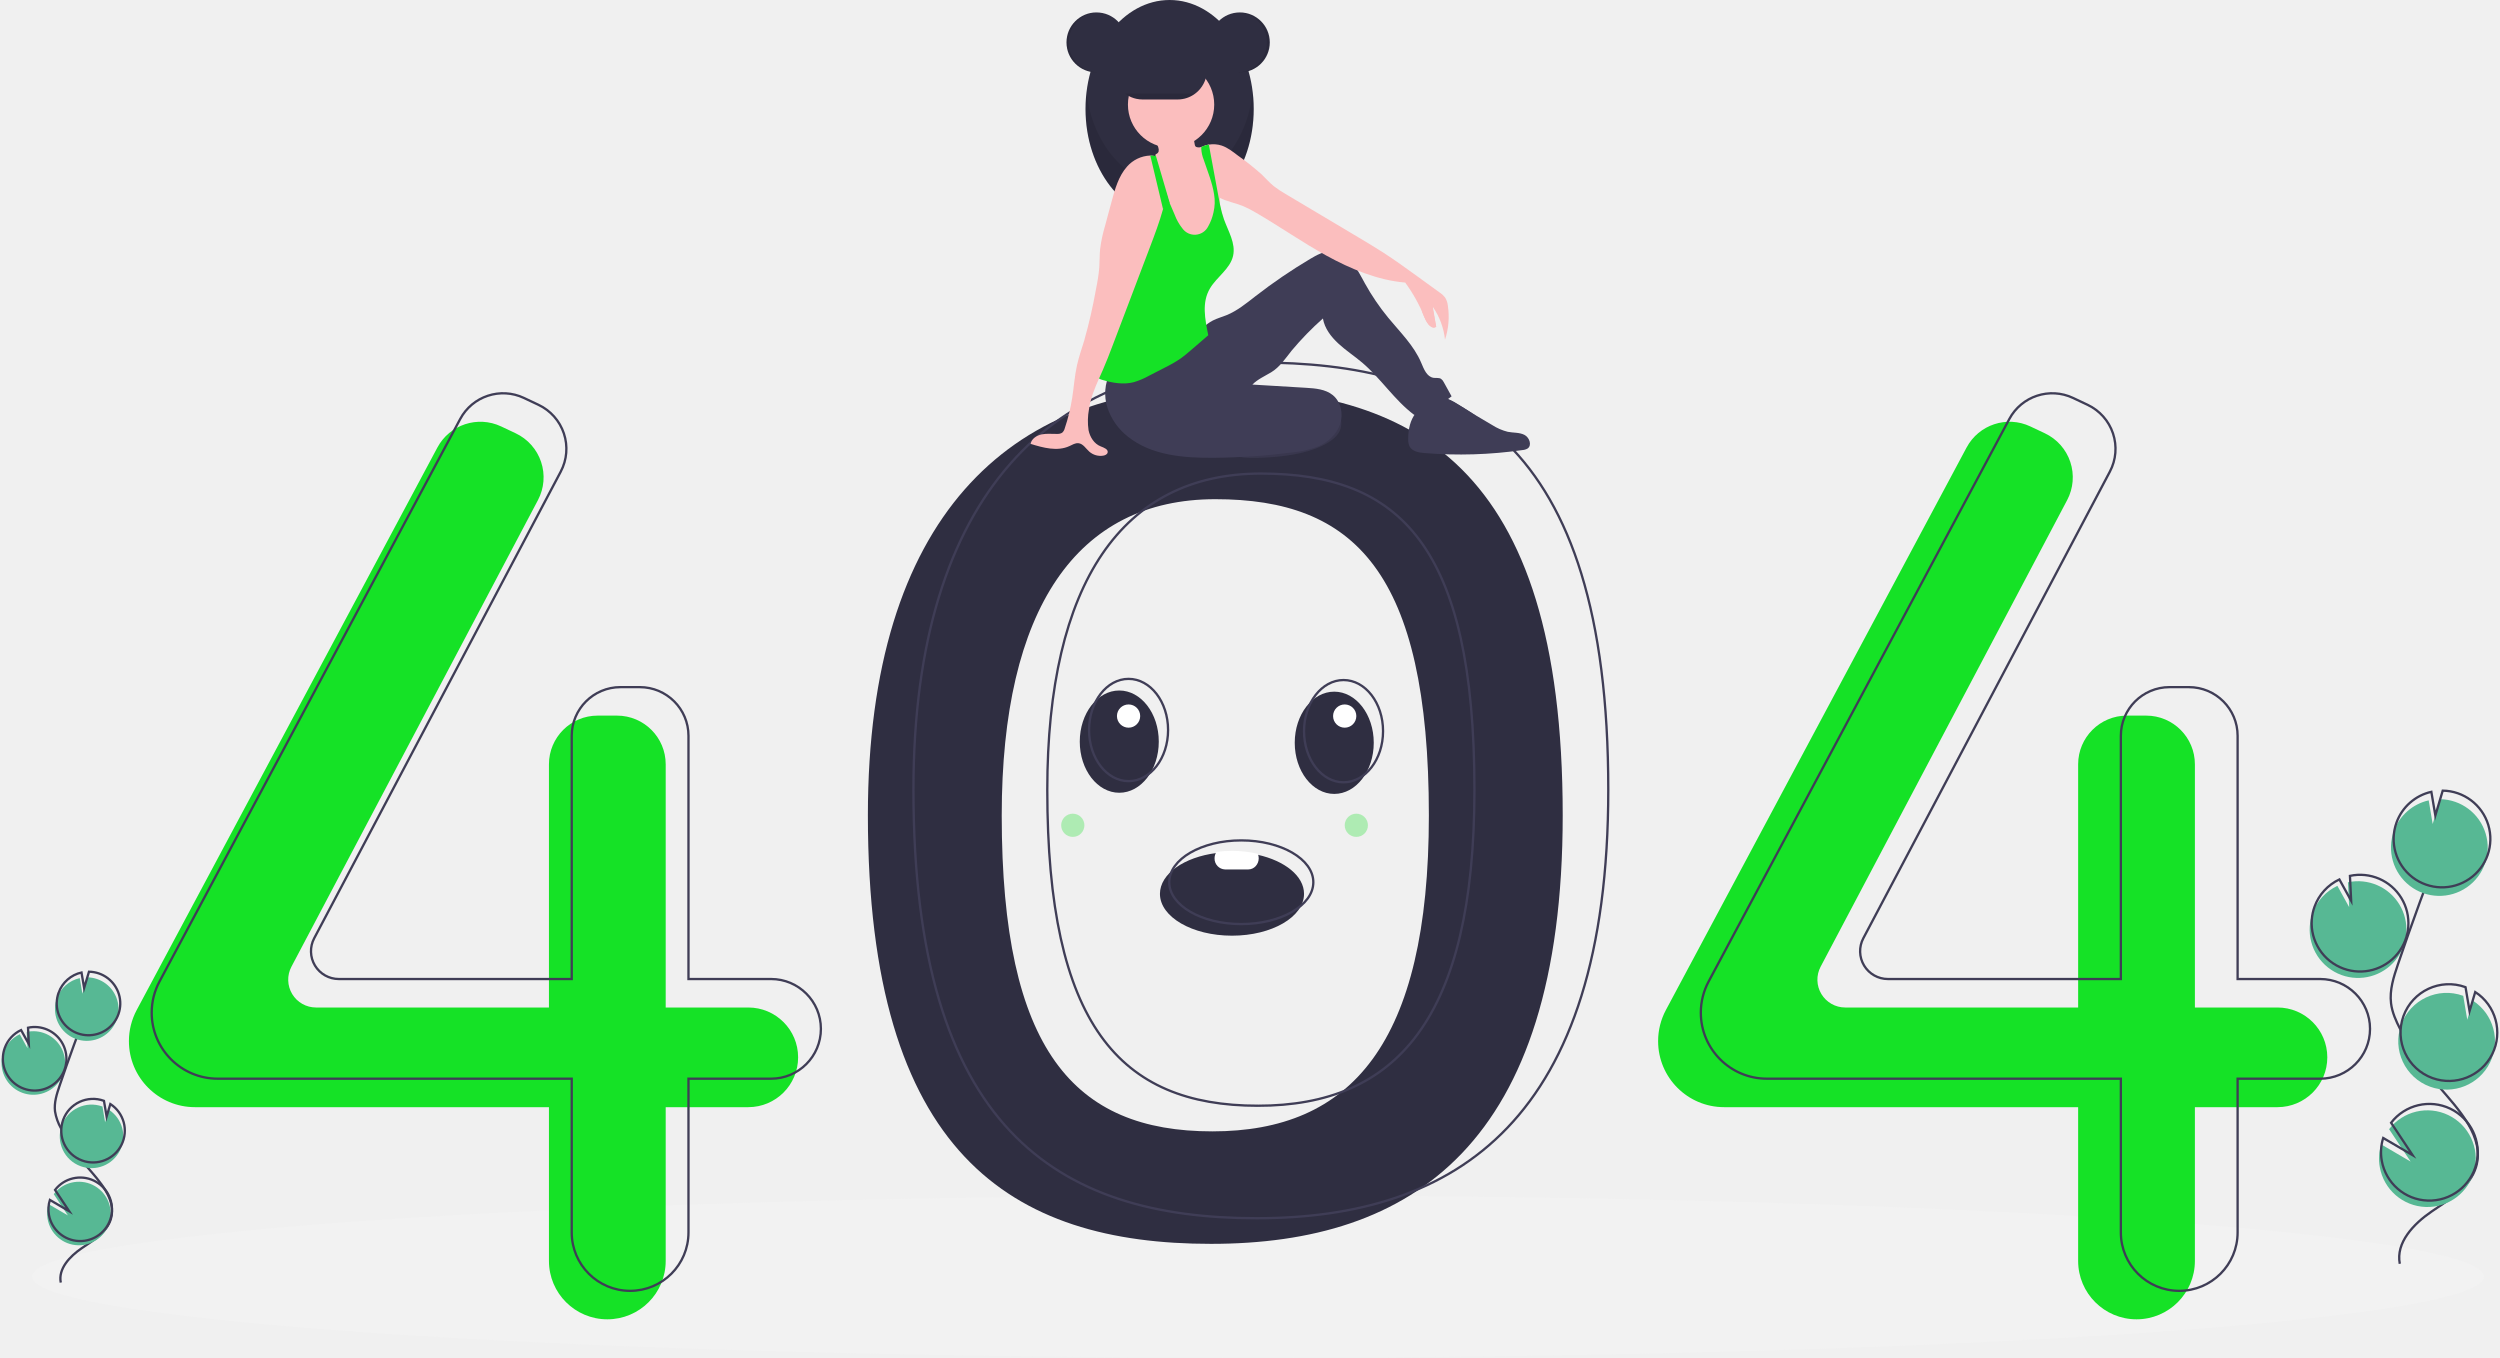
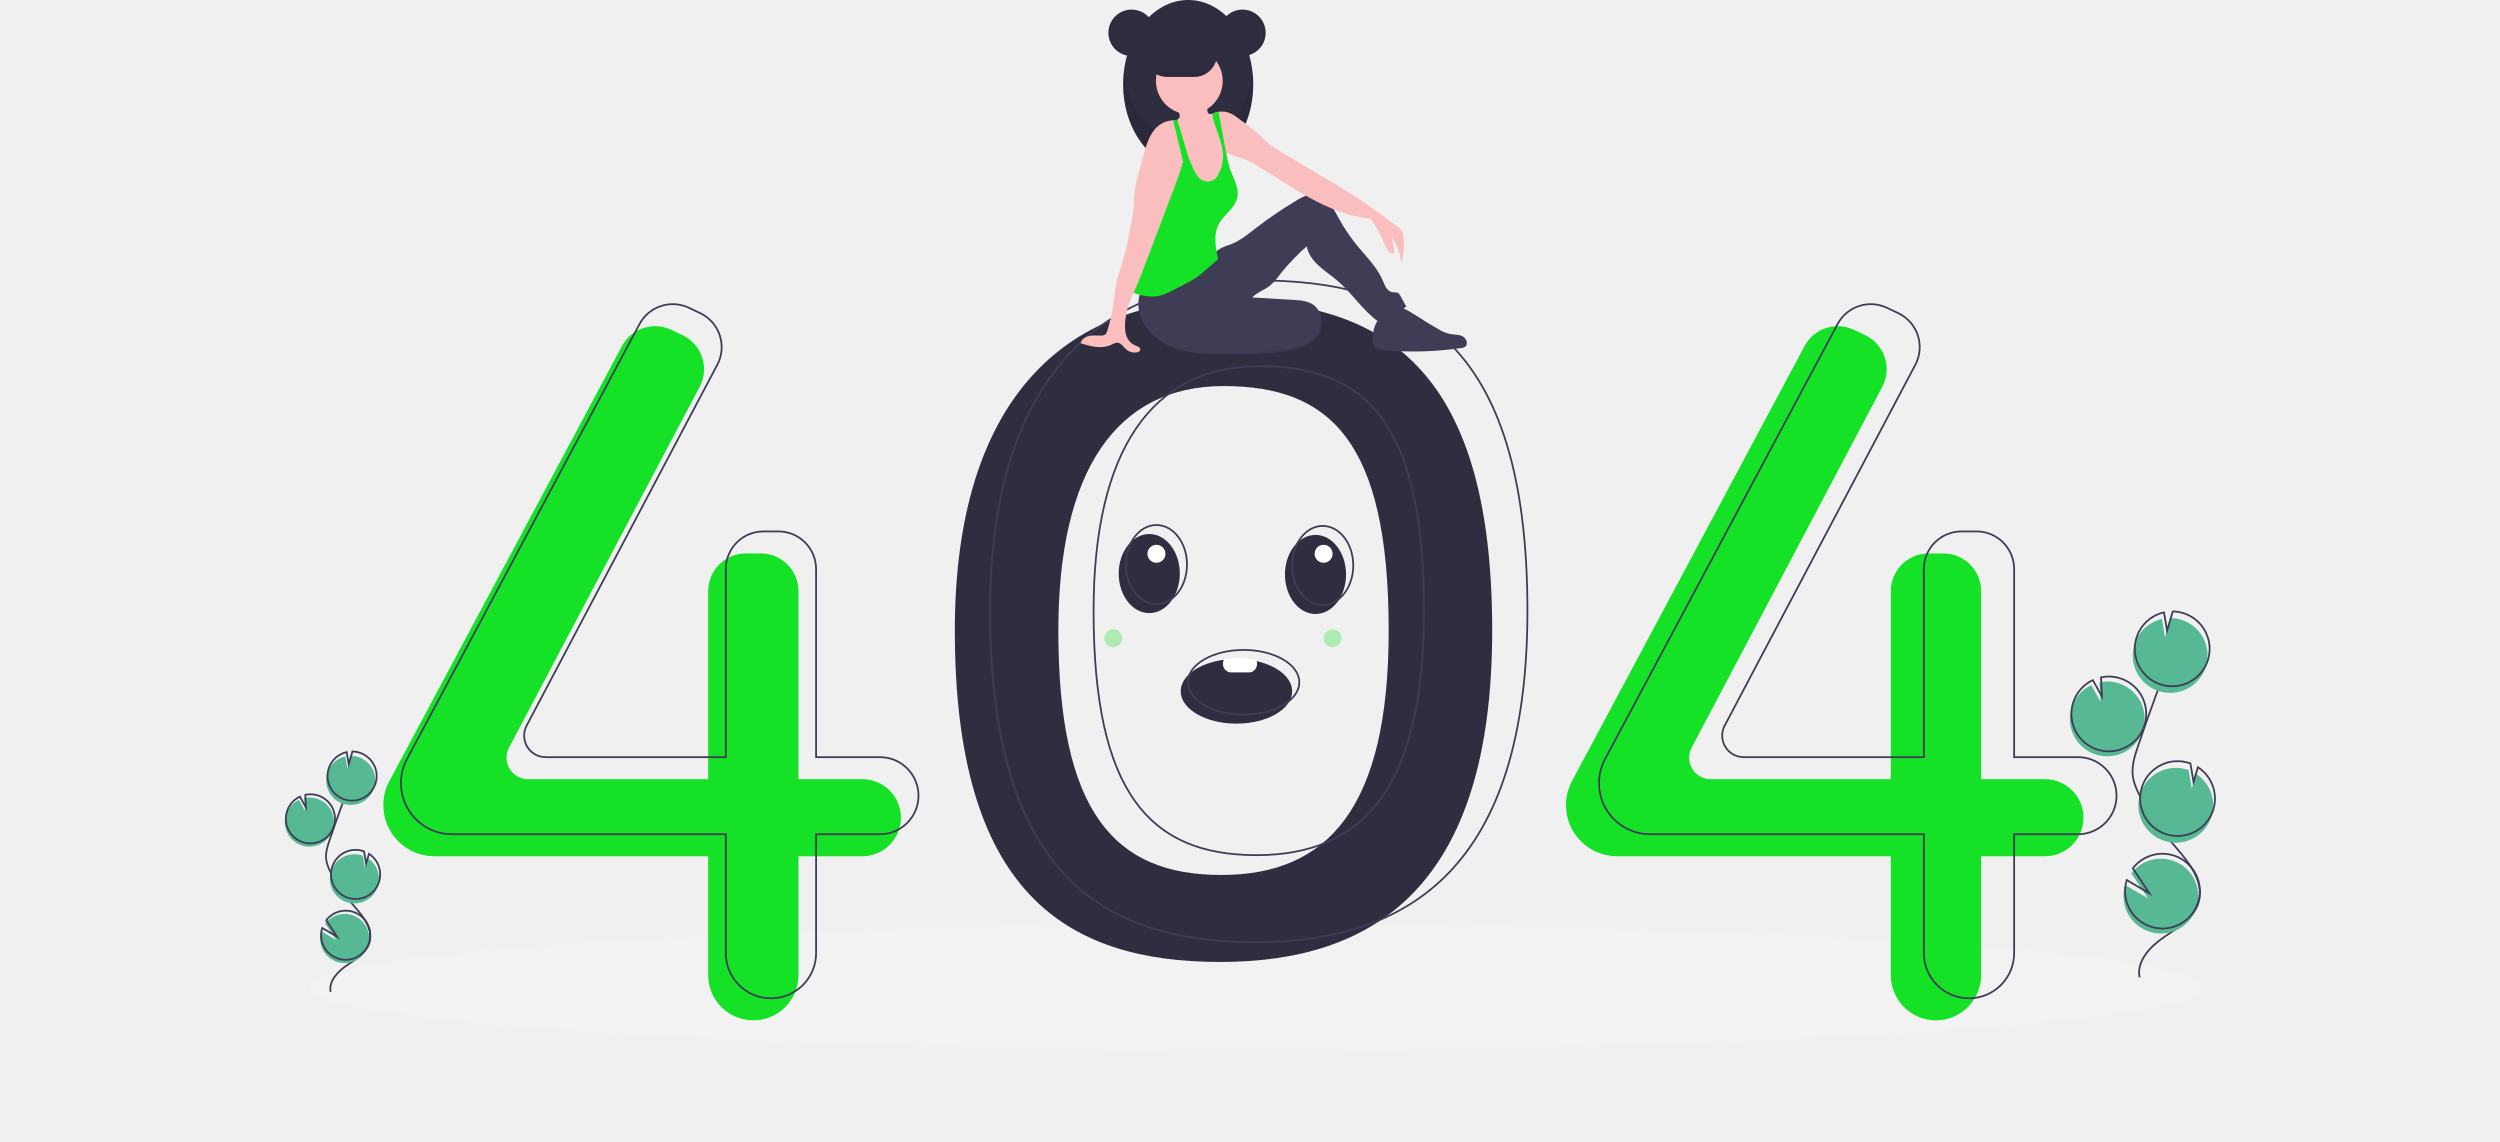
- <svg xmlns="http://www.w3.org/2000/svg" id="fd59ce54-f850-4dfc-bc34-dd7d379d600e" data-name="Layer 1" width="650.392" height="353.231" viewBox="0 0 1074.392 584.231">
+ <svg xmlns="http://www.w3.org/2000/svg" id="fd59ce54-f850-4dfc-bc34-dd7d379d600e" data-name="Layer 1" width="920" height="420" viewBox="0 0 1074 635">
  <ellipse cx="540.643" cy="549.309" rx="527.5" ry="34.922" fill="#f2f2f2" />
  <path d="M583.48,324.894c-85.944,0-147.651,55.139-147.651,183.798,0,145.813,61.707,184.411,147.651,184.411s151.327-42.274,151.327-184.411C734.807,356.753,669.424,324.894,583.48,324.894Zm.565,319.808c-59.527,0-90.626-34.923-90.626-135.916,0-89.112,32.372-136.105,91.899-136.105s91.899,30.868,91.899,136.105C677.217,607.234,643.572,644.703,584.045,644.703Z" transform="translate(-63.054 -157.8845)" fill="#2f2e41" />
  <path d="M384.365,591.401H348.831V486.762A20.956,20.956,0,0,0,327.875,465.806h-8.326a20.956,20.956,0,0,0-20.956,20.956V591.401H198.363a11.963,11.963,0,0,1-10.578-17.552l106.082-200.78A20.956,20.956,0,0,0,284.287,344.33l-6.262-2.957a20.956,20.956,0,0,0-27.429,9.07L121.214,592.475a28.416,28.416,0,0,0-3.356,13.396v0a28.416,28.416,0,0,0,28.416,28.416H298.593v66.167a25.119,25.119,0,0,0,25.119,25.119h0a25.119,25.119,0,0,0,25.119-25.119V634.287h35.534a21.443,21.443,0,0,0,21.443-21.443v0A21.443,21.443,0,0,0,384.365,591.401Z" transform="translate(-63.054 -157.8845)" fill="#15e226" />
  <path d="M1042.362,591.401h-35.534V486.762A20.956,20.956,0,0,0,985.872,465.806h-8.326a20.956,20.956,0,0,0-20.956,20.956V591.401H856.359a11.963,11.963,0,0,1-10.578-17.552L951.864,373.069A20.956,20.956,0,0,0,942.284,344.33l-6.262-2.957a20.956,20.956,0,0,0-27.429,9.07L779.211,592.475a28.416,28.416,0,0,0-3.356,13.396v0a28.416,28.416,0,0,0,28.416,28.416H956.589v66.167a25.119,25.119,0,0,0,25.119,25.119h0a25.119,25.119,0,0,0,25.119-25.119V634.287h35.534a21.443,21.443,0,0,0,21.443-21.443v0A21.443,21.443,0,0,0,1042.362,591.401Z" transform="translate(-63.054 -157.8845)" fill="#15e226" />
  <path d="M394.168,579.148H358.634V474.509a20.956,20.956,0,0,0-20.956-20.956h-8.326a20.956,20.956,0,0,0-20.956,20.956V579.148H208.165a11.963,11.963,0,0,1-10.578-17.552L303.67,360.816a20.956,20.956,0,0,0-9.58-28.739l-6.262-2.957a20.956,20.956,0,0,0-27.429,9.07L131.017,580.222a28.416,28.416,0,0,0-3.356,13.396v0a28.416,28.416,0,0,0,28.416,28.416H308.395v66.167a25.119,25.119,0,0,0,25.119,25.119h0a25.119,25.119,0,0,0,25.119-25.119V622.034h35.534a21.443,21.443,0,0,0,21.443-21.443v0A21.443,21.443,0,0,0,394.168,579.148Z" transform="translate(-63.054 -157.8845)" fill="none" stroke="#3f3d56" stroke-miterlimit="10" />
  <path d="M1060.742,579.148h-35.534V474.509a20.956,20.956,0,0,0-20.956-20.956H995.925a20.956,20.956,0,0,0-20.956,20.956V579.148H874.739a11.963,11.963,0,0,1-10.578-17.552L970.244,360.816a20.956,20.956,0,0,0-9.58-28.739l-6.262-2.957a20.956,20.956,0,0,0-27.429,9.07L797.59,580.222a28.416,28.416,0,0,0-3.356,13.396v0a28.416,28.416,0,0,0,28.416,28.416H974.969v66.167a25.119,25.119,0,0,0,25.119,25.119h0a25.119,25.119,0,0,0,25.119-25.119V622.034h35.534a21.443,21.443,0,0,0,21.443-21.443v0A21.443,21.443,0,0,0,1060.742,579.148Z" transform="translate(-63.054 -157.8845)" fill="none" stroke="#3f3d56" stroke-miterlimit="10" />
  <path d="M603.085,313.866c-85.944,0-147.651,55.139-147.651,183.798,0,145.813,61.707,184.411,147.651,184.411s151.327-42.274,151.327-184.411C754.412,345.725,689.029,313.866,603.085,313.866Zm.565,319.808c-59.527,0-90.626-34.923-90.626-135.916,0-89.112,32.372-136.105,91.899-136.105s91.899,30.868,91.899,136.105C696.822,596.206,663.177,633.675,603.65,633.675Z" transform="translate(-63.054 -157.8845)" fill="none" stroke="#3f3d56" stroke-miterlimit="10" />
  <circle cx="471.141" cy="18.25" r="12.901" fill="#2f2e41" />
  <ellipse cx="502.607" cy="46.885" rx="36.186" ry="46.885" fill="#2f2e41" />
  <path d="M565.661,237.494c-18.128,0-33.141-17.271-35.776-39.805a60.976,60.976,0,0,0-.41,7.08c0,25.894,16.201,46.885,36.186,46.885s36.186-20.991,36.186-46.885a60.976,60.976,0,0,0-.41-7.08C598.803,220.224,583.789,237.494,565.661,237.494Z" transform="translate(-63.054 -157.8845)" opacity="0.1" />
  <path d="M639.296,342.073c-.777,3.193-4.128,5.751-7.839,7.538-7.802,3.757-17.425,4.878-26.76,5.254a45.176,45.176,0,0,1-7.144-.132,20.537,20.537,0,0,1-12.251-5.631,1.681,1.681,0,0,1,.044-2.844c4.969-5.459,13.262-8.806,21.616-11.216,6.334-1.827,17.381-6.561,24.29-5.922C637.944,329.739,640.277,338.041,639.296,342.073Z" transform="translate(-63.054 -157.8845)" fill="#3f3d56" />
  <path d="M639.296,342.073c-.777,3.193-4.128,5.751-7.839,7.538-7.802,3.757-17.425,4.878-26.76,5.254a45.176,45.176,0,0,1-7.144-.132,20.537,20.537,0,0,1-12.251-5.631,1.681,1.681,0,0,1,.044-2.844c4.969-5.459,13.262-8.806,21.616-11.216,6.334-1.827,17.381-6.561,24.29-5.922C637.944,329.739,640.277,338.041,639.296,342.073Z" transform="translate(-63.054 -157.8845)" opacity="0.1" />
  <path d="M540.098,318.206a19.77,19.77,0,0,0-1.199,15.075,26.339,26.339,0,0,0,8.829,12.497c10.095,8.092,23.988,9.205,36.925,9.093a284.649,284.649,0,0,0,33.905-2.324,40.538,40.538,0,0,0,11.001-2.554c4.222-1.827,7.933-5.178,9.436-9.526s.436-9.672-3.134-12.574c-3.137-2.55-7.463-2.9-11.498-3.143l-23.088-1.387c2.281-2.308,5.318-3.614,8.096-5.292,3.685-2.226,6.134-5.965,8.813-9.335a129.001,129.001,0,0,1,13.439-13.817c.751,4.31,3.478,7.85,6.687,10.824s6.908,5.368,10.244,8.2c8.079,6.858,13.896,16.167,22.392,22.5a43.829,43.829,0,0,0,16.049-8.012l-3.302-5.981a3.94,3.94,0,0,0-1.245-1.553c-.935-.575-2.14-.279-3.225-.441-2.901-.435-4.168-3.784-5.306-6.487-3.125-7.422-9.108-13.18-14.218-19.404a98.009,98.009,0,0,1-9.996-14.723c-1.717-3.102-3.288-6.331-5.617-9.003s-5.594-4.773-9.139-4.781c-3.132-.007-6.021,1.584-8.714,3.183a230.477,230.477,0,0,0-23.63,16.099c-3.944,3.062-7.863,6.296-12.489,8.174-1.947.79-4,1.331-5.869,2.292-3.273,1.684-5.757,4.534-8.431,7.064C566.277,311.892,553.219,317.738,540.098,318.206Z" transform="translate(-63.054 -157.8845)" fill="#3f3d56" />
  <path d="M588.374,253.983a23.774,23.774,0,0,1-1.734,8.033,10.045,10.045,0,0,1-5.768,5.573,12.375,12.375,0,0,1-5.623.182,10.882,10.882,0,0,1-4.582-1.561c-2.165-1.488-3.244-4.144-3.637-6.743-.393-2.596-.217-5.249-.469-7.863a42.944,42.944,0,0,0-1.202-6.255c-.17-.683-.343-1.362-.513-2.042-.167-.68-.33-1.359-.481-2.039-.138-.639-.267-1.281-.378-1.926-.091-.544-.173-1.092-.233-1.643a18.423,18.423,0,0,0-.809-4.811,14.607,14.607,0,0,0-1.687-2.854c-.286-.409-.563-.818-.818-1.243a5.89,5.89,0,0,1-.972-3.748,3.286,3.286,0,0,1,.148-.601c.025-.076.053-.151.085-.223A1.802,1.802,0,0,0,560.932,223.07a3.433,3.433,0,0,0-.148-1.778,11.318,11.318,0,0,0-.96-2.288c-.264-.478-1.161-1.34-1.167-1.888-.013-1.101,2.14-1.989,3.011-2.423a16.796,16.796,0,0,1,8.597-1.743c1.904.129,3.968.714,5.019,2.31.944,1.438.818,3.301,1.221,4.972a1.471,1.471,0,0,0,.299.664,1.341,1.341,0,0,0,.739.34,4.549,4.549,0,0,0,1.416.057h.003a2.931,2.931,0,0,0,.371-.054,4.957,4.957,0,0,0,2.033-.878q.585-.156,1.18-.255a.251.251,0,0,0,.047-.009c1.576,4.975,1.781,10.308,3.071,15.374.639,2.52,1.554,5.009,1.683,7.602.009.113.013.23.016.346.019.834-.047,1.674-.013,2.505a6.981,6.981,0,0,0,.126,1.114,15.611,15.611,0,0,0,.525,1.743l.009.028c.06.183.116.368.164.554.035.135.066.267.091.403l.003.009A14.938,14.938,0,0,1,588.374,253.983Z" transform="translate(-63.054 -157.8845)" fill="#fbbebe" />
  <circle cx="503.237" cy="44.997" r="18.565" fill="#fbbebe" />
  <path d="M684.157,304.033a30.445,30.445,0,0,0-5.236-14.103q.722,4.295,1.447,8.587a3.214,3.214,0,0,1-3.367-1.035,10.337,10.337,0,0,1-1.765-3.276,67.466,67.466,0,0,0-8.21-14.736c-11.819-.985-23.502-5.884-33.896-11.595-10.396-5.708-20.126-12.552-30.384-18.502a43.573,43.573,0,0,0-5.544-2.832c-3.21-1.287-6.812-1.954-9.855-3.468-.204-.101-.409-.208-.61-.318a12.578,12.578,0,0,1-1.945-1.306,10.344,10.344,0,0,1-.931-.856,20.351,20.351,0,0,1-3.559-5.953c-1.633-3.612-2.215-7.97-3.845-11.583a11.203,11.203,0,0,1,2.502-1.765h.003c.132-.069.264-.135.4-.198a11.94,11.94,0,0,1,2.004-.733q.585-.156,1.18-.255a.251.251,0,0,0,.047-.009,11.566,11.566,0,0,1,5.491.434c2.587.875,4.767,2.621,6.941,4.273a114.02,114.02,0,0,1,10.148,8.049c1.794,1.718,3.43,3.606,5.359,5.167a42.144,42.144,0,0,0,5.057,3.351q15.656,9.327,31.315,18.65c3.534,2.105,7.07,4.21,10.526,6.438,5.249,3.386,10.308,7.055,15.365,10.721q4.47,3.238,8.936,6.479a9.728,9.728,0,0,1,2.533,2.341,8.472,8.472,0,0,1,1.123,3.433A31.387,31.387,0,0,1,684.157,304.033Z" transform="translate(-63.054 -157.8845)" fill="#fbbebe" />
  <path d="M592.977,267.944c-1.252,5.617-6.929,9.012-9.896,13.946-3.688,6.123-2.184,13.241-.799,20.255q-3.795,3.271-7.593,6.542c-1.397,1.199-2.794,2.404-4.298,3.464a57.351,57.351,0,0,1-6.86,3.94q-3.361,1.728-6.721,3.458a32.128,32.128,0,0,1-6.58,2.788c-4.415,1.133-9.103.34-13.471-.972a6.088,6.088,0,0,1-1.473-.601,2.394,2.394,0,0,1-.699-.632,3.911,3.911,0,0,1-.444-2.539c.444-7.351,2.24-14.547,4.031-21.69a85.26,85.26,0,0,1,3.848-12.577,85.077,85.077,0,0,1,5.415-10.151,68.368,68.368,0,0,1,7.929-11.514,18.479,18.479,0,0,0,3.675-4.739c1.117-2.549.686-5.472.913-8.247a17.148,17.148,0,0,1,1.633-6.007v-.003a17.093,17.093,0,0,1,1.743-2.882q.458,1.067.916,2.13.302.699.598,1.394.387.897.768,1.787,1.1,2.558,2.196,5.113a21.59,21.59,0,0,0,3.335,5.944,6.499,6.499,0,0,0,11.123-.853,21.261,21.261,0,0,0,2.272-6.013,19.215,19.215,0,0,0,.252-7.835c-.758-5.009-2.889-10.126-4.437-14.78a14.945,14.945,0,0,1-1.079-4.871,3.351,3.351,0,0,1,.057-.56c.009-.047.019-.098.028-.145a11.94,11.94,0,0,1,2.004-.733q.585-.156,1.18-.255,2.044,11.064,4.094,22.127c.032.173.066.346.098.522.195,1.057.393,2.115.614,3.169.198.957.412,1.91.651,2.857l.009.028c.082.321.167.639.255.957l.003.009c.242.868.513,1.731.818,2.58C590.938,257.475,594.164,262.629,592.977,267.944Z" transform="translate(-63.054 -157.8845)" fill="#15e226" />
  <path d="M668.321,346.877a6.583,6.583,0,0,0,.61,3.143c1.162,2.124,3.95,2.606,6.362,2.805a188.377,188.377,0,0,0,42.266-1.288,4.886,4.886,0,0,0,2.151-.668c1.99-1.395.763-4.795-1.41-5.884s-4.751-.826-7.135-1.297a22.479,22.479,0,0,1-6.678-2.896q-7.252-4.167-14.293-8.688c-2.795-1.795-6.093-3.71-9.24-2.646C672.43,332.343,668.265,337.681,668.321,346.877Z" transform="translate(-63.054 -157.8845)" fill="#3f3d56" />
  <path d="M564.437,240.874v.003c-.022.132-.044.261-.072.39-.035.214-.076.431-.116.645-.39,1.998-.868,3.987-1.419,5.963-1.51,5.459-3.534,10.831-5.541,16.123q-8.081,21.287-16.164,42.577c-1.359,3.575-2.716,7.152-4.261,10.654-.516,1.167-1.048,2.344-1.576,3.534-1.894,4.257-3.713,8.653-4.317,13.184a27.45,27.45,0,0,0-.192,9.04c.604,2.97,2.407,5.872,5.23,6.97,1.378.538,3.351,1.259,2.974,2.69-.204.787-1.098,1.171-1.901,1.303a7.312,7.312,0,0,1-5.966-1.718c-1.507-1.337-2.665-3.417-4.67-3.641-1.388-.151-2.665.68-3.936,1.262-5.186,2.369-11.227.711-16.674-.972.428-2.206,2.643-3.66,4.843-4.1,2.199-.444,4.474-.129,6.718-.189a3.51,3.51,0,0,0,2.042-.525,3.705,3.705,0,0,0,1.101-1.882,78.964,78.964,0,0,0,3.213-13.147c.724-4.666,1.026-9.405,2.058-14.015.802-3.597,2.042-7.08,3.106-10.61a224.682,224.682,0,0,0,5.06-22.077,78.02,78.02,0,0,0,1.425-9.368c.179-2.612.094-5.236.346-7.838a60.888,60.888,0,0,1,2.111-9.997q1.444-5.348,2.885-10.689c1.425-5.271,2.955-10.746,6.567-14.843a13.962,13.962,0,0,1,10.028-4.789,9.882,9.882,0,0,1,2.13.23c.116.028.233.057.349.088a8.634,8.634,0,0,1,2.174.9c1.114-.708,1.68-.459,2.42.632a6.973,6.973,0,0,1,.881,3.795A52.424,52.424,0,0,1,564.437,240.874Z" transform="translate(-63.054 -157.8845)" fill="#fbbebe" />
  <path d="M565.661,245.046l-.047.047-.255.255-2.53,2.527-1.24-5.208-4.251-17.854a9.882,9.882,0,0,1,2.13.23,3.286,3.286,0,0,1,.148-.601l.201.689,1.441,4.902,2.728,9.308.45,1.532v.003Z" transform="translate(-63.054 -157.8845)" fill="#15e226" />
  <path d="M581.715,188.087a12.582,12.582,0,0,1-3.7,8.896,12.314,12.314,0,0,1-1.36,1.176,12.528,12.528,0,0,1-7.536,2.524H554.023a12.59,12.59,0,0,1,0-25.18h15.096A12.629,12.629,0,0,1,581.715,188.087Z" transform="translate(-63.054 -157.8845)" fill="#2f2e41" />
  <circle cx="532.815" cy="18.25" r="12.901" fill="#2f2e41" />
  <path d="M595.554,163.234c-.158,0-.315.006-.472.012a12.898,12.898,0,0,1,0,25.778c.157.006.314.012.472.012a12.901,12.901,0,1,0,0-25.802Z" transform="translate(-63.054 -157.8845)" opacity="0.1" />
  <path d="M534.195,163.234c.158,0,.315.006.472.012a12.898,12.898,0,0,0,0,25.778c-.157.006-.314.012-.472.012a12.901,12.901,0,0,1,0-25.802Z" transform="translate(-63.054 -157.8845)" opacity="0.1" />
  <path d="M576.655,198.159a12.528,12.528,0,0,1-7.536,2.524H554.023a12.528,12.528,0,0,1-7.536-2.524Z" transform="translate(-63.054 -157.8845)" opacity="0.1" />
  <path d="M674.14,291.64s3.252,9.372,6.229,6.876L677.996,286.267Z" transform="translate(-63.054 -157.8845)" fill="#fbbebe" />
  <path d="M1069.918,577.434a20.813,20.813,0,1,0,2.772-39.915l.521,10.712-5.068-9.18a20.734,20.734,0,0,0-10.684,11.723,20.408,20.408,0,0,0-1.197,5.63A20.809,20.809,0,0,0,1069.918,577.434Z" transform="translate(-63.054 -157.8845)" fill="#57b894" />
  <path d="M1094.995,701.678c-1.789-9.11,5.963-17.187,13.621-22.437s16.605-10.408,19.218-19.317c3.755-12.804-7.43-24.53-16.136-34.642a125.3,125.3,0,0,1-16.524-24.557c-1.811-3.533-3.476-7.225-3.952-11.166-.686-5.675,1.137-11.323,2.974-16.737q9.179-27.052,19.628-53.65" transform="translate(-63.054 -157.8845)" fill="none" stroke="#3f3d56" stroke-miterlimit="10" />
  <path d="M1070.775,574.676a20.813,20.813,0,1,0,2.772-39.915l.521,10.712-5.068-9.18a20.734,20.734,0,0,0-10.684,11.723,20.408,20.408,0,0,0-1.197,5.63A20.809,20.809,0,0,0,1070.775,574.676Z" transform="translate(-63.054 -157.8845)" fill="none" stroke="#3f3d56" stroke-miterlimit="10" />
  <path d="M1092.451,515.473a20.788,20.788,0,0,1,14.98-13.198l1.714,10.184,3.177-10.696a20.81,20.81,0,1,1-19.871,13.71Z" transform="translate(-63.054 -157.8845)" fill="#57b894" />
  <path d="M1093.594,511.795a20.788,20.788,0,0,1,14.98-13.198l1.714,10.184,3.177-10.696a20.81,20.81,0,1,1-19.871,13.71Z" transform="translate(-63.054 -157.8845)" fill="none" stroke="#3f3d56" stroke-miterlimit="10" />
  <path d="M1108.045,625.489a20.81,20.81,0,0,0,18.419-37.023l-2.441,8.219-1.731-10.304a.362.362,0,0,0-.053-.02,20.811,20.811,0,1,0-14.194,39.127Z" transform="translate(-63.054 -157.8845)" fill="#57b894" />
  <path d="M1109.035,621.764a20.81,20.81,0,0,0,18.419-37.023l-2.441,8.219-1.731-10.304a.362.362,0,0,0-.053-.02,20.811,20.811,0,1,0-14.194,39.127Z" transform="translate(-63.054 -157.8845)" fill="none" stroke="#3f3d56" stroke-miterlimit="10" />
  <path d="M1086.378,660.051a20.801,20.801,0,1,0,4.011-16.297l9.273,13.957-12.67-7.408A20.616,20.616,0,0,0,1086.378,660.051Z" transform="translate(-63.054 -157.8845)" fill="#57b894" />
  <path d="M1087.235,657.294a20.801,20.801,0,1,0,4.011-16.297l9.273,13.957-12.67-7.408A20.616,20.616,0,0,0,1087.235,657.294Z" transform="translate(-63.054 -157.8845)" fill="none" stroke="#3f3d56" stroke-miterlimit="10" />
  <path d="M72.061,628.133a13.674,13.674,0,1,0,1.821-26.225l.342,7.038-3.33-6.032a13.623,13.623,0,0,0-7.019,7.702,13.409,13.409,0,0,0-.787,3.699A13.672,13.672,0,0,0,72.061,628.133Z" transform="translate(-63.054 -157.8845)" fill="#57b894" />
  <path d="M88.538,709.763c-1.175-5.986,3.918-11.292,8.949-14.741s10.91-6.838,12.626-12.692c2.467-8.412-4.882-16.117-10.601-22.76A82.324,82.324,0,0,1,88.656,643.436a22.21,22.21,0,0,1-2.597-7.336c-.451-3.729.747-7.439,1.954-10.996q6.031-17.773,12.896-35.249" transform="translate(-63.054 -157.8845)" fill="none" stroke="#3f3d56" stroke-miterlimit="10" />
  <path d="M72.625,626.321a13.674,13.674,0,1,0,1.821-26.225l.342,7.038L71.458,601.103a13.623,13.623,0,0,0-7.019,7.702,13.409,13.409,0,0,0-.787,3.699A13.672,13.672,0,0,0,72.625,626.321Z" transform="translate(-63.054 -157.8845)" fill="none" stroke="#3f3d56" stroke-miterlimit="10" />
  <path d="M86.866,587.423a13.658,13.658,0,0,1,9.842-8.671l1.126,6.691,2.087-7.027a13.673,13.673,0,1,1-13.055,9.007Z" transform="translate(-63.054 -157.8845)" fill="#57b894" />
  <path d="M87.617,585.007a13.658,13.658,0,0,1,9.842-8.671l1.126,6.691L100.673,576a13.673,13.673,0,1,1-13.055,9.007Z" transform="translate(-63.054 -157.8845)" fill="none" stroke="#3f3d56" stroke-miterlimit="10" />
  <path d="M97.112,659.706a13.673,13.673,0,0,0,12.102-24.325l-1.604,5.4-1.137-6.77a.238.238,0,0,0-.035-.013,13.673,13.673,0,1,0-9.326,25.707Z" transform="translate(-63.054 -157.8845)" fill="#57b894" />
  <path d="M97.762,657.259a13.673,13.673,0,0,0,12.102-24.325l-1.604,5.4-1.137-6.77a.238.238,0,0,0-.035-.013,13.673,13.673,0,1,0-9.326,25.707Z" transform="translate(-63.054 -157.8845)" fill="none" stroke="#3f3d56" stroke-miterlimit="10" />
  <path d="M82.876,682.414a13.667,13.667,0,1,0,2.635-10.708l6.092,9.17-8.324-4.867A13.545,13.545,0,0,0,82.876,682.414Z" transform="translate(-63.054 -157.8845)" fill="#57b894" />
  <path d="M83.439,680.602a13.667,13.667,0,1,0,2.635-10.708l6.092,9.17-8.324-4.867A13.545,13.545,0,0,0,83.439,680.602Z" transform="translate(-63.054 -157.8845)" fill="none" stroke="#3f3d56" stroke-miterlimit="10" />
  <ellipse cx="480.946" cy="319.115" rx="17" ry="22" fill="#2f2e41" />
  <ellipse cx="573.446" cy="319.615" rx="17" ry="22" fill="#2f2e41" />
  <path d="M623.5,542.5c0,9.94-13.88,18-31,18s-31-8.06-31-18c0-8.61,10.41-15.81,24.32-17.57a50.104,50.104,0,0,1,6.68-.43,50.699,50.699,0,0,1,11.13,1.2C615.25,528.29,623.5,534.84,623.5,542.5Z" transform="translate(-63.054 -157.8845)" fill="#2f2e41" />
  <ellipse cx="484.946" cy="314.115" rx="17" ry="22" fill="none" stroke="#3f3d56" stroke-miterlimit="10" />
  <ellipse cx="577.446" cy="314.615" rx="17" ry="22" fill="none" stroke="#3f3d56" stroke-miterlimit="10" />
  <ellipse cx="533.446" cy="379.615" rx="31" ry="18" fill="none" stroke="#3f3d56" stroke-miterlimit="10" />
  <path d="M604,527.2a4.937,4.937,0,0,1-1.32,3.392A4.339,4.339,0,0,1,599.5,532h-10a4.664,4.664,0,0,1-4.5-4.8,4.905,4.905,0,0,1,.82-2.741A47.02,47.02,0,0,1,592.5,524a47.665,47.665,0,0,1,11.13,1.28A5.067,5.067,0,0,1,604,527.2Z" transform="translate(-63.054 -157.8845)" fill="#fff" />
  <circle cx="484.946" cy="308.115" r="5" fill="#fff" />
  <circle cx="577.946" cy="308.115" r="5" fill="#fff" />
  <circle cx="582.946" cy="355.115" r="5" fill="#15e226" opacity="0.3" />
  <circle cx="460.946" cy="355.115" r="5" fill="#15e226" opacity="0.3" />
</svg>
